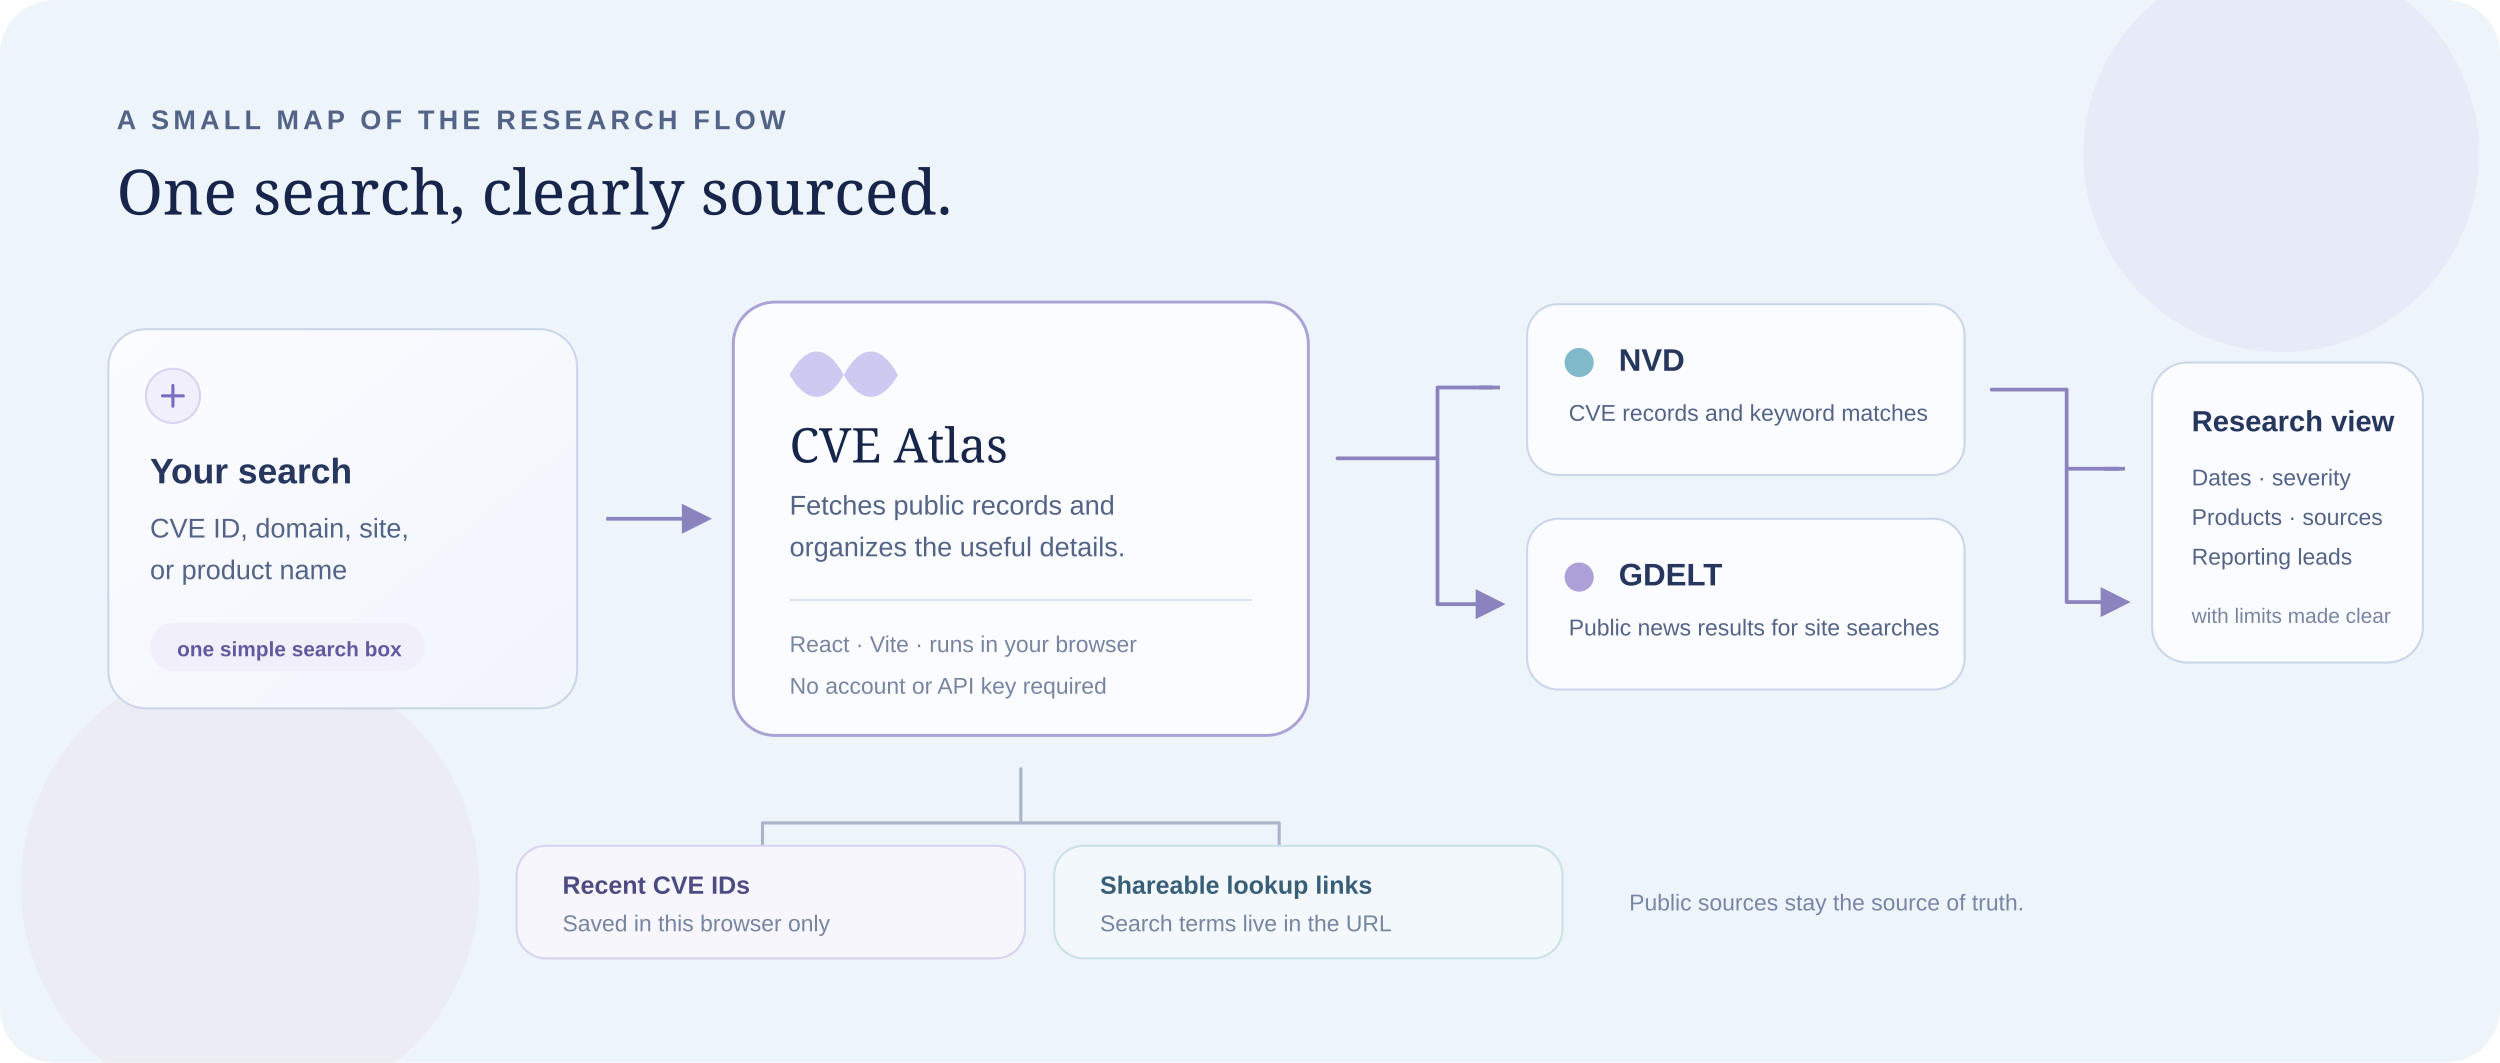
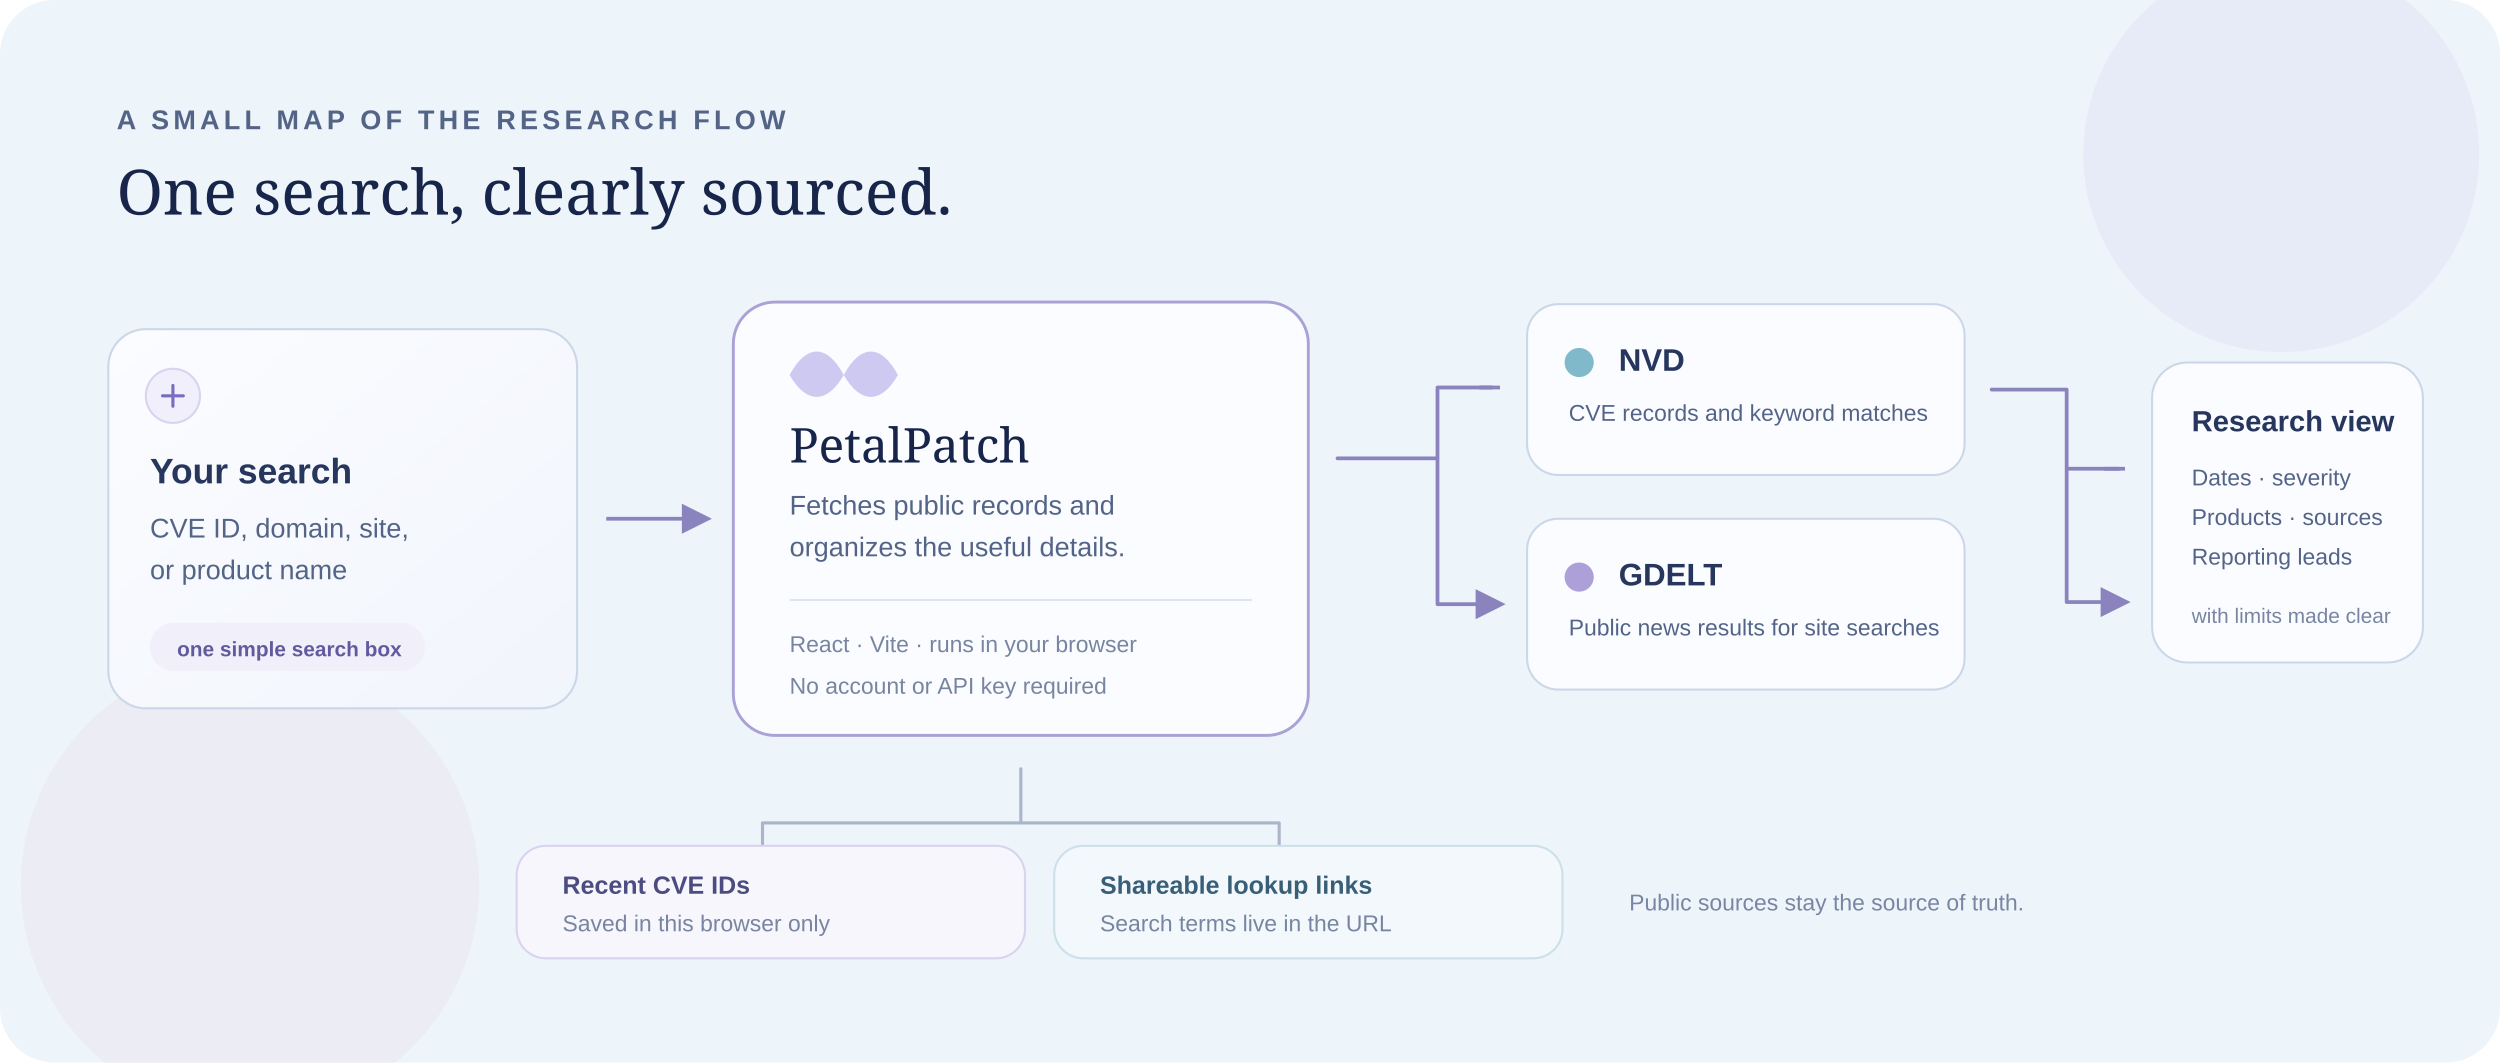
<svg xmlns="http://www.w3.org/2000/svg" viewBox="0 0 1200 510" role="img" aria-labelledby="title desc">
  <defs>
    <marker id="arrow" markerWidth="8" markerHeight="8" refX="6.5" refY="4" orient="auto">
      <path d="M0 0 8 4 0 8Z" fill="#8a83bd" />
    </marker>
    <linearGradient id="paper" x1="0" y1="0" x2="1" y2="1">
      <stop stop-color="#fbfcff" />
      <stop offset="1" stop-color="#f1f5fc" />
    </linearGradient>
  </defs>
  <rect width="1200" height="510" rx="26" fill="#edf4fa" />
  <circle cx="1095" cy="74" r="95" fill="#dcd8f2" opacity=".34" />
  <circle cx="120" cy="425" r="110" fill="#e8d3e1" opacity=".24" />
  <text x="56" y="62" fill="#536487" font-family="Segoe UI, Arial, sans-serif" font-size="13" font-weight="700" letter-spacing="2">A SMALL MAP OF THE RESEARCH FLOW</text>
  <text x="56" y="103" fill="#18254a" font-family="Georgia, serif" font-size="30">One search, clearly sourced.</text>
  <g font-family="Segoe UI, Arial, sans-serif">
    <rect x="52" y="158" width="225" height="182" rx="18" fill="url(#paper)" stroke="#cbd7e8" />
    <circle cx="83" cy="190" r="13" fill="#f1effb" stroke="#d8d3ef" />
    <path d="M78 190h10m-5-5v10" stroke="#776ebd" stroke-width="1.5" stroke-linecap="round" />
    <text x="72" y="232" fill="#26365d" font-size="17" font-weight="700">Your search</text>
    <text x="72" y="258" fill="#536487" font-size="13">CVE ID, domain, site,</text>
    <text x="72" y="278" fill="#536487" font-size="13">or product name</text>
    <rect x="72" y="299" width="132" height="23" rx="11.5" fill="#f0effa" />
    <text x="85" y="315" fill="#615a9e" font-size="10" font-weight="600">one simple search box</text>
    <path d="M291 249h48" fill="none" stroke="#8a83bd" stroke-width="1.8" marker-end="url(#arrow)" />
    <rect x="352" y="145" width="276" height="208" rx="20" fill="#fbfcff" stroke="#aaa1d5" stroke-width="1.4" />
    <path d="M379 180c8-15 18-15 26 0 8-15 18-15 26 0-8 14-18 14-26 0-8 14-18 14-26 0Z" fill="#bdb5eb" opacity=".72" />
-     <text x="379" y="222" fill="#18254a" font-family="Georgia, serif" font-size="23">CVE Atlas</text>
+     <text x="379" y="222" fill="#18254a" font-family="Georgia, serif" font-size="23">PetalPatch</text>
    <text x="379" y="247" fill="#536487" font-size="13">Fetches public records and</text>
    <text x="379" y="267" fill="#536487" font-size="13">organizes the useful details.</text>
    <line x1="379" y1="288" x2="601" y2="288" stroke="#dce5f0" />
    <text x="379" y="313" fill="#7785a1" font-size="11">React · Vite · runs in your browser</text>
    <text x="379" y="333" fill="#7785a1" font-size="11">No account or API key required</text>
    <path d="M642 220h48v-34h26m-26 34v70h26" fill="none" stroke="#8a83bd" stroke-width="1.8" stroke-linecap="round" stroke-linejoin="round" />
    <path d="M710 186h10m-10 104h10" fill="none" stroke="#8a83bd" stroke-width="1.8" marker-end="url(#arrow)" />
    <rect x="733" y="146" width="210" height="82" rx="15" fill="#fbfcff" stroke="#cbd7e8" />
    <circle cx="758" cy="174" r="7" fill="#80b9ca" />
    <text x="777" y="178" fill="#26365d" font-size="15" font-weight="700">NVD</text>
    <text x="753" y="202" fill="#536487" font-size="11">CVE records and keyword matches</text>
    <rect x="733" y="249" width="210" height="82" rx="15" fill="#fbfcff" stroke="#cbd7e8" />
    <circle cx="758" cy="277" r="7" fill="#ad9fd8" />
    <text x="777" y="281" fill="#26365d" font-size="15" font-weight="700">GDELT</text>
    <text x="753" y="305" fill="#536487" font-size="11">Public news results for site searches</text>
    <path d="M956 187h36v38h25m-25-38v102h25" fill="none" stroke="#8a83bd" stroke-width="1.8" stroke-linecap="round" stroke-linejoin="round" />
    <path d="M1010 225h10m-10 64h10" fill="none" stroke="#8a83bd" stroke-width="1.8" marker-end="url(#arrow)" />
    <rect x="1033" y="174" width="130" height="144" rx="17" fill="#fbfcff" stroke="#cbd7e8" />
    <text x="1052" y="207" fill="#26365d" font-size="14" font-weight="700">Research view</text>
    <text x="1052" y="233" fill="#536487" font-size="11">Dates · severity</text>
    <text x="1052" y="252" fill="#536487" font-size="11">Products · sources</text>
    <text x="1052" y="271" fill="#536487" font-size="11">Reporting leads</text>
    <text x="1052" y="299" fill="#7785a1" font-size="10">with limits made clear</text>
    <path d="M490 369v26m-124 0h248m-248 0v11m248-11v11" fill="none" stroke="#aab5ca" stroke-width="1.5" stroke-linecap="round" />
    <rect x="248" y="406" width="244" height="54" rx="14" fill="#f7f6fd" stroke="#d8d3ef" />
    <text x="270" y="429" fill="#4d4c81" font-size="12" font-weight="700">Recent CVE IDs</text>
    <text x="270" y="447" fill="#7785a1" font-size="11">Saved in this browser only</text>
    <rect x="506" y="406" width="244" height="54" rx="14" fill="#f2f8fb" stroke="#cbe0e9" />
    <text x="528" y="429" fill="#385f77" font-size="12" font-weight="700">Shareable lookup links</text>
    <text x="528" y="447" fill="#7785a1" font-size="11">Search terms live in the URL</text>
    <text x="782" y="437" fill="#7886a4" font-size="11">Public sources stay the source of truth.</text>
  </g>
</svg>
